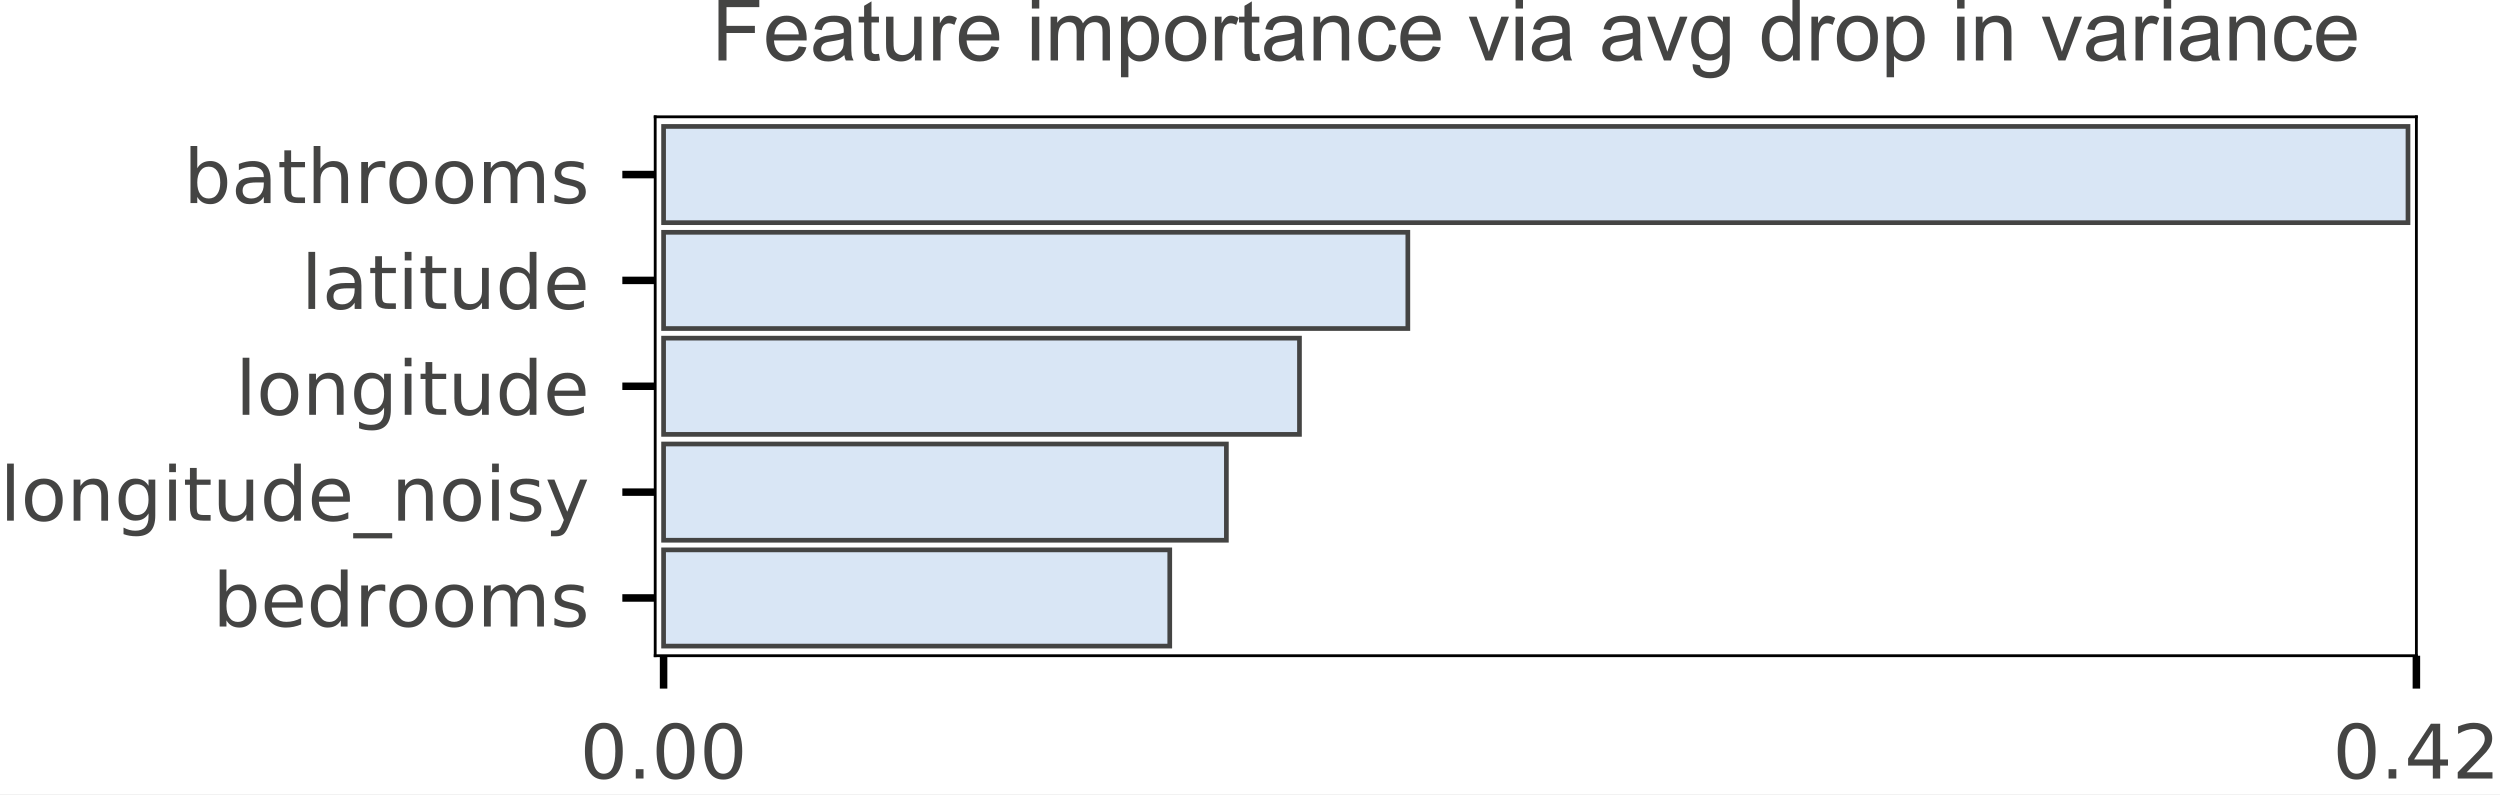
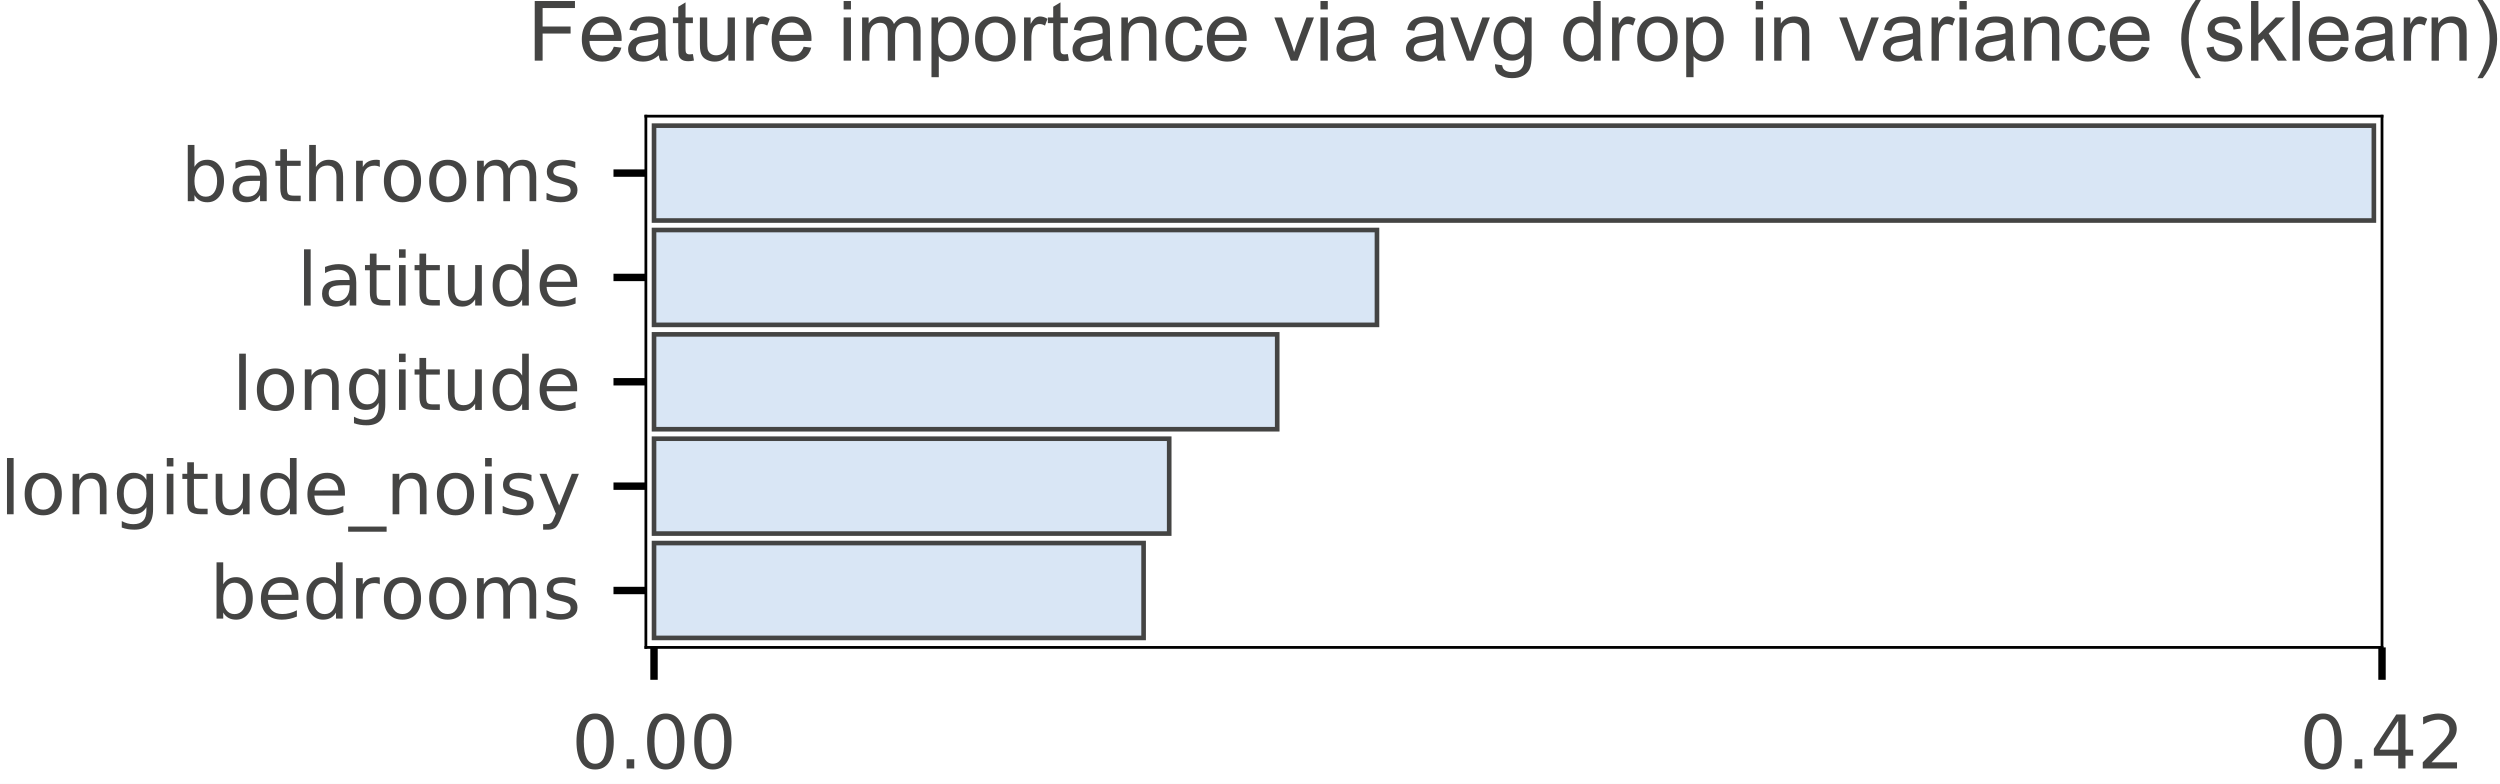
- <svg xmlns="http://www.w3.org/2000/svg" xmlns:xlink="http://www.w3.org/1999/xlink" height="84.585pt" version="1.1" viewBox="0 0 266.28 84.585" width="266.28pt">
+ <svg xmlns="http://www.w3.org/2000/svg" xmlns:xlink="http://www.w3.org/1999/xlink" height="84.694pt" version="1.1" viewBox="0 0 270.122 84.694" width="270.122pt">
  <defs>
    <style type="text/css">
*{stroke-linecap:butt;stroke-linejoin:round;}
  </style>
  </defs>
  <g id="figure_1">
    <g id="patch_1">
-       <path d="M 0 84.585  L 266.28 84.585  L 266.28 0  L 0 0  z " style="fill:#ffffff;" />
+       <path d="M 0 84.694  L 270.122 84.694  L 270.122 0  L 0 0  z " style="fill:#ffffff;" />
    </g>
    <g id="axes_1">
      <g id="patch_2">
-         <path d="M 69.786 69.842  L 257.374 69.842  L 257.374 12.442  L 69.786 12.442  z " style="fill:#ffffff;" />
+         <path d="M 69.786 69.952  L 257.374 69.952  L 257.374 12.552  L 69.786 12.552  z " style="fill:#ffffff;" />
      </g>
      <g id="patch_3">
-         <path clip-path="url(#pf14b4a2683)" d="M 70.68 13.467  L 256.48 13.467  L 256.48 23.717  L 70.68 23.717  z " style="fill:#d9e6f5;stroke:#444443;stroke-linejoin:miter;stroke-width:0.5;" />
+         <path clip-path="url(#p168134cb84)" d="M 70.666 13.577  L 256.494 13.577  L 256.494 23.827  L 70.666 23.827  z " style="fill:#d9e6f5;stroke:#444443;stroke-linejoin:miter;stroke-width:0.5;" />
      </g>
      <g id="patch_4">
-         <path clip-path="url(#pf14b4a2683)" d="M 70.68 24.742  L 149.952 24.742  L 149.952 34.992  L 70.68 34.992  z " style="fill:#d9e6f5;stroke:#444443;stroke-linejoin:miter;stroke-width:0.5;" />
+         <path clip-path="url(#p168134cb84)" d="M 70.666 24.852  L 148.78 24.852  L 148.78 35.102  L 70.666 35.102  z " style="fill:#d9e6f5;stroke:#444443;stroke-linejoin:miter;stroke-width:0.5;" />
      </g>
      <g id="patch_5">
-         <path clip-path="url(#pf14b4a2683)" d="M 70.68 36.017  L 138.409 36.017  L 138.409 46.267  L 70.68 46.267  z " style="fill:#d9e6f5;stroke:#444443;stroke-linejoin:miter;stroke-width:0.5;" />
+         <path clip-path="url(#p168134cb84)" d="M 70.666 36.127  L 138.001 36.127  L 138.001 46.377  L 70.666 46.377  z " style="fill:#d9e6f5;stroke:#444443;stroke-linejoin:miter;stroke-width:0.5;" />
      </g>
      <g id="patch_6">
-         <path clip-path="url(#pf14b4a2683)" d="M 70.68 47.292  L 130.624 47.292  L 130.624 57.542  L 70.68 57.542  z " style="fill:#d9e6f5;stroke:#444443;stroke-linejoin:miter;stroke-width:0.5;" />
+         <path clip-path="url(#p168134cb84)" d="M 70.666 47.402  L 126.331 47.402  L 126.331 57.652  L 70.666 57.652  z " style="fill:#d9e6f5;stroke:#444443;stroke-linejoin:miter;stroke-width:0.5;" />
      </g>
      <g id="patch_7">
-         <path clip-path="url(#pf14b4a2683)" d="M 70.68 58.567  L 124.593 58.567  L 124.593 68.817  L 70.68 68.817  z " style="fill:#d9e6f5;stroke:#444443;stroke-linejoin:miter;stroke-width:0.5;" />
+         <path clip-path="url(#p168134cb84)" d="M 70.666 58.677  L 123.565 58.677  L 123.565 68.927  L 70.666 68.927  z " style="fill:#d9e6f5;stroke:#444443;stroke-linejoin:miter;stroke-width:0.5;" />
      </g>
      <g id="matplotlib.axis_1">
        <g id="xtick_1">
          <g id="line2d_1">
            <defs>
-               <path d="M 0 0  L 0 3.5  " id="m65340c2138" style="stroke:#000000;stroke-width:0.8;" />
-             </defs>
-             <g>
-               <use style="stroke:#000000;stroke-width:0.8;" x="70.68" xlink:href="#m65340c2138" y="69.842" />
+               <path d="M 0 0  L 0 3.5  " id="mb8f9419ce2" style="stroke:#000000;stroke-width:0.8;" />
+             </defs>
+             <g>
+               <use style="stroke:#000000;stroke-width:0.8;" x="70.666" xlink:href="#mb8f9419ce2" y="69.952" />
            </g>
          </g>
          <g id="text_1">
            <defs>
              <path d="M 31.781 66.406  Q 24.172 66.406 20.328 58.906  Q 16.5 51.422 16.5 36.375  Q 16.5 21.391 20.328 13.891  Q 24.172 6.391 31.781 6.391  Q 39.453 6.391 43.281 13.891  Q 47.125 21.391 47.125 36.375  Q 47.125 51.422 43.281 58.906  Q 39.453 66.406 31.781 66.406  z M 31.781 74.219  Q 44.047 74.219 50.516 64.516  Q 56.984 54.828 56.984 36.375  Q 56.984 17.969 50.516 8.266  Q 44.047 -1.422 31.781 -1.422  Q 19.531 -1.422 13.062 8.266  Q 6.594 17.969 6.594 36.375  Q 6.594 54.828 13.062 64.516  Q 19.531 74.219 31.781 74.219  z " id="DejaVuSans-30" />
              <path d="M 10.688 12.406  L 21 12.406  L 21 0  L 10.688 0  z " id="DejaVuSans-2e" />
            </defs>
-             <g style="fill:#444443;" transform="translate(61.77332 82.92078)scale(0.08 -0.08)">
+             <g style="fill:#444443;" transform="translate(61.75968 83.03047)scale(0.08 -0.08)">
              <use xlink:href="#DejaVuSans-30" />
              <use x="63.623" xlink:href="#DejaVuSans-2e" />
              <use x="95.41" xlink:href="#DejaVuSans-30" />
              <use x="159.033" xlink:href="#DejaVuSans-30" />
            </g>
          </g>
        </g>
        <g id="xtick_2">
          <g id="line2d_2">
            <g>
-               <use style="stroke:#000000;stroke-width:0.8;" x="257.374" xlink:href="#m65340c2138" y="69.842" />
+               <use style="stroke:#000000;stroke-width:0.8;" x="257.374" xlink:href="#mb8f9419ce2" y="69.952" />
            </g>
          </g>
          <g id="text_2">
            <defs>
              <path d="M 37.797 64.312  L 12.891 25.391  L 37.797 25.391  z M 35.203 72.906  L 47.609 72.906  L 47.609 25.391  L 58.016 25.391  L 58.016 17.188  L 47.609 17.188  L 47.609 0  L 37.797 0  L 37.797 17.188  L 4.891 17.188  L 4.891 26.703  z " id="DejaVuSans-34" />
              <path d="M 19.188 8.297  L 53.609 8.297  L 53.609 0  L 7.328 0  L 7.328 8.297  Q 12.938 14.109 22.625 23.891  Q 32.328 33.688 34.812 36.531  Q 39.547 41.844 41.422 45.531  Q 43.312 49.219 43.312 52.781  Q 43.312 58.594 39.234 62.25  Q 35.156 65.922 28.609 65.922  Q 23.969 65.922 18.812 64.312  Q 13.672 62.703 7.812 59.422  L 7.812 69.391  Q 13.766 71.781 18.938 73  Q 24.125 74.219 28.422 74.219  Q 39.75 74.219 46.484 68.547  Q 53.219 62.891 53.219 53.422  Q 53.219 48.922 51.531 44.891  Q 49.859 40.875 45.406 35.406  Q 44.188 33.984 37.641 27.219  Q 31.109 20.453 19.188 8.297  z " id="DejaVuSans-32" />
            </defs>
-             <g style="fill:#444443;" transform="translate(248.4675 82.92078)scale(0.08 -0.08)">
+             <g style="fill:#444443;" transform="translate(248.4675 83.03047)scale(0.08 -0.08)">
              <use xlink:href="#DejaVuSans-30" />
              <use x="63.623" xlink:href="#DejaVuSans-2e" />
              <use x="95.41" xlink:href="#DejaVuSans-34" />
              <use x="159.033" xlink:href="#DejaVuSans-32" />
            </g>
          </g>
        </g>
      </g>
      <g id="matplotlib.axis_2">
        <g id="ytick_1">
          <g id="line2d_3">
            <defs>
-               <path d="M 0 0  L -3.5 0  " id="m70dd3f0c8f" style="stroke:#000000;stroke-width:0.8;" />
-             </defs>
-             <g>
-               <use style="stroke:#000000;stroke-width:0.8;" x="69.786" xlink:href="#m70dd3f0c8f" y="18.592" />
+               <path d="M 0 0  L -3.5 0  " id="m53a889e660" style="stroke:#000000;stroke-width:0.8;" />
+             </defs>
+             <g>
+               <use style="stroke:#000000;stroke-width:0.8;" x="69.786" xlink:href="#m53a889e660" y="18.702" />
            </g>
          </g>
          <g id="text_3">
            <defs>
              <path d="M 48.688 27.297  Q 48.688 37.203 44.609 42.844  Q 40.531 48.484 33.406 48.484  Q 26.266 48.484 22.188 42.844  Q 18.109 37.203 18.109 27.297  Q 18.109 17.391 22.188 11.75  Q 26.266 6.109 33.406 6.109  Q 40.531 6.109 44.609 11.75  Q 48.688 17.391 48.688 27.297  z M 18.109 46.391  Q 20.953 51.266 25.266 53.625  Q 29.594 56 35.594 56  Q 45.562 56 51.781 48.094  Q 58.016 40.188 58.016 27.297  Q 58.016 14.406 51.781 6.484  Q 45.562 -1.422 35.594 -1.422  Q 29.594 -1.422 25.266 0.953  Q 20.953 3.328 18.109 8.203  L 18.109 0  L 9.078 0  L 9.078 75.984  L 18.109 75.984  z " id="DejaVuSans-62" />
              <path d="M 34.281 27.484  Q 23.391 27.484 19.188 25  Q 14.984 22.516 14.984 16.5  Q 14.984 11.719 18.141 8.906  Q 21.297 6.109 26.703 6.109  Q 34.188 6.109 38.703 11.406  Q 43.219 16.703 43.219 25.484  L 43.219 27.484  z M 52.203 31.203  L 52.203 0  L 43.219 0  L 43.219 8.297  Q 40.141 3.328 35.547 0.953  Q 30.953 -1.422 24.312 -1.422  Q 15.922 -1.422 10.953 3.297  Q 6 8.016 6 15.922  Q 6 25.141 12.172 29.828  Q 18.359 34.516 30.609 34.516  L 43.219 34.516  L 43.219 35.406  Q 43.219 41.609 39.141 45  Q 35.062 48.391 27.688 48.391  Q 23 48.391 18.547 47.266  Q 14.109 46.141 10.016 43.891  L 10.016 52.203  Q 14.938 54.109 19.578 55.047  Q 24.219 56 28.609 56  Q 40.484 56 46.344 49.844  Q 52.203 43.703 52.203 31.203  z " id="DejaVuSans-61" />
              <path d="M 18.312 70.219  L 18.312 54.688  L 36.812 54.688  L 36.812 47.703  L 18.312 47.703  L 18.312 18.016  Q 18.312 11.328 20.141 9.422  Q 21.969 7.516 27.594 7.516  L 36.812 7.516  L 36.812 0  L 27.594 0  Q 17.188 0 13.234 3.875  Q 9.281 7.766 9.281 18.016  L 9.281 47.703  L 2.688 47.703  L 2.688 54.688  L 9.281 54.688  L 9.281 70.219  z " id="DejaVuSans-74" />
              <path d="M 54.891 33.016  L 54.891 0  L 45.906 0  L 45.906 32.719  Q 45.906 40.484 42.875 44.328  Q 39.844 48.188 33.797 48.188  Q 26.516 48.188 22.312 43.547  Q 18.109 38.922 18.109 30.906  L 18.109 0  L 9.078 0  L 9.078 75.984  L 18.109 75.984  L 18.109 46.188  Q 21.344 51.125 25.703 53.562  Q 30.078 56 35.797 56  Q 45.219 56 50.047 50.172  Q 54.891 44.344 54.891 33.016  z " id="DejaVuSans-68" />
              <path d="M 41.109 46.297  Q 39.594 47.172 37.812 47.578  Q 36.031 48 33.891 48  Q 26.266 48 22.188 43.047  Q 18.109 38.094 18.109 28.812  L 18.109 0  L 9.078 0  L 9.078 54.688  L 18.109 54.688  L 18.109 46.188  Q 20.953 51.172 25.484 53.578  Q 30.031 56 36.531 56  Q 37.453 56 38.578 55.875  Q 39.703 55.766 41.062 55.516  z " id="DejaVuSans-72" />
              <path d="M 30.609 48.391  Q 23.391 48.391 19.188 42.75  Q 14.984 37.109 14.984 27.297  Q 14.984 17.484 19.156 11.844  Q 23.344 6.203 30.609 6.203  Q 37.797 6.203 41.984 11.859  Q 46.188 17.531 46.188 27.297  Q 46.188 37.016 41.984 42.703  Q 37.797 48.391 30.609 48.391  z M 30.609 56  Q 42.328 56 49.016 48.375  Q 55.719 40.766 55.719 27.297  Q 55.719 13.875 49.016 6.219  Q 42.328 -1.422 30.609 -1.422  Q 18.844 -1.422 12.172 6.219  Q 5.516 13.875 5.516 27.297  Q 5.516 40.766 12.172 48.375  Q 18.844 56 30.609 56  z " id="DejaVuSans-6f" />
              <path d="M 52 44.188  Q 55.375 50.25 60.062 53.125  Q 64.75 56 71.094 56  Q 79.641 56 84.281 50.016  Q 88.922 44.047 88.922 33.016  L 88.922 0  L 79.891 0  L 79.891 32.719  Q 79.891 40.578 77.094 44.375  Q 74.312 48.188 68.609 48.188  Q 61.625 48.188 57.562 43.547  Q 53.516 38.922 53.516 30.906  L 53.516 0  L 44.484 0  L 44.484 32.719  Q 44.484 40.625 41.703 44.406  Q 38.922 48.188 33.109 48.188  Q 26.219 48.188 22.156 43.531  Q 18.109 38.875 18.109 30.906  L 18.109 0  L 9.078 0  L 9.078 54.688  L 18.109 54.688  L 18.109 46.188  Q 21.188 51.219 25.484 53.609  Q 29.781 56 35.688 56  Q 41.656 56 45.828 52.969  Q 50 49.953 52 44.188  z " id="DejaVuSans-6d" />
              <path d="M 44.281 53.078  L 44.281 44.578  Q 40.484 46.531 36.375 47.5  Q 32.281 48.484 27.875 48.484  Q 21.188 48.484 17.844 46.438  Q 14.5 44.391 14.5 40.281  Q 14.5 37.156 16.891 35.375  Q 19.281 33.594 26.516 31.984  L 29.594 31.297  Q 39.156 29.25 43.188 25.516  Q 47.219 21.781 47.219 15.094  Q 47.219 7.469 41.188 3.016  Q 35.156 -1.422 24.609 -1.422  Q 20.219 -1.422 15.453 -0.562  Q 10.688 0.297 5.422 2  L 5.422 11.281  Q 10.406 8.688 15.234 7.391  Q 20.062 6.109 24.812 6.109  Q 31.156 6.109 34.562 8.281  Q 37.984 10.453 37.984 14.406  Q 37.984 18.062 35.516 20.016  Q 33.062 21.969 24.703 23.781  L 21.578 24.516  Q 13.234 26.266 9.516 29.906  Q 5.812 33.547 5.812 39.891  Q 5.812 47.609 11.281 51.797  Q 16.75 56 26.812 56  Q 31.781 56 36.172 55.266  Q 40.578 54.547 44.281 53.078  z " id="DejaVuSans-73" />
            </defs>
-             <g style="fill:#444443;" transform="translate(19.5625 21.63141)scale(0.08 -0.08)">
+             <g style="fill:#444443;" transform="translate(19.5625 21.74109)scale(0.08 -0.08)">
              <use xlink:href="#DejaVuSans-62" />
              <use x="63.477" xlink:href="#DejaVuSans-61" />
              <use x="124.756" xlink:href="#DejaVuSans-74" />
              <use x="163.965" xlink:href="#DejaVuSans-68" />
              <use x="227.344" xlink:href="#DejaVuSans-72" />
              <use x="268.426" xlink:href="#DejaVuSans-6f" />
              <use x="329.607" xlink:href="#DejaVuSans-6f" />
              <use x="390.789" xlink:href="#DejaVuSans-6d" />
              <use x="488.201" xlink:href="#DejaVuSans-73" />
            </g>
          </g>
        </g>
        <g id="ytick_2">
          <g id="line2d_4">
            <g>
-               <use style="stroke:#000000;stroke-width:0.8;" x="69.786" xlink:href="#m70dd3f0c8f" y="29.867" />
+               <use style="stroke:#000000;stroke-width:0.8;" x="69.786" xlink:href="#m53a889e660" y="29.977" />
            </g>
          </g>
          <g id="text_4">
            <defs>
              <path d="M 9.422 75.984  L 18.406 75.984  L 18.406 0  L 9.422 0  z " id="DejaVuSans-6c" />
              <path d="M 9.422 54.688  L 18.406 54.688  L 18.406 0  L 9.422 0  z M 9.422 75.984  L 18.406 75.984  L 18.406 64.594  L 9.422 64.594  z " id="DejaVuSans-69" />
              <path d="M 8.5 21.578  L 8.5 54.688  L 17.484 54.688  L 17.484 21.922  Q 17.484 14.156 20.5 10.266  Q 23.531 6.391 29.594 6.391  Q 36.859 6.391 41.078 11.031  Q 45.312 15.672 45.312 23.688  L 45.312 54.688  L 54.297 54.688  L 54.297 0  L 45.312 0  L 45.312 8.406  Q 42.047 3.422 37.719 1  Q 33.406 -1.422 27.688 -1.422  Q 18.266 -1.422 13.375 4.438  Q 8.5 10.297 8.5 21.578  z M 31.109 56  z " id="DejaVuSans-75" />
              <path d="M 45.406 46.391  L 45.406 75.984  L 54.391 75.984  L 54.391 0  L 45.406 0  L 45.406 8.203  Q 42.578 3.328 38.25 0.953  Q 33.938 -1.422 27.875 -1.422  Q 17.969 -1.422 11.734 6.484  Q 5.516 14.406 5.516 27.297  Q 5.516 40.188 11.734 48.094  Q 17.969 56 27.875 56  Q 33.938 56 38.25 53.625  Q 42.578 51.266 45.406 46.391  z M 14.797 27.297  Q 14.797 17.391 18.875 11.75  Q 22.953 6.109 30.078 6.109  Q 37.203 6.109 41.297 11.75  Q 45.406 17.391 45.406 27.297  Q 45.406 37.203 41.297 42.844  Q 37.203 48.484 30.078 48.484  Q 22.953 48.484 18.875 42.844  Q 14.797 37.203 14.797 27.297  z " id="DejaVuSans-64" />
              <path d="M 56.203 29.594  L 56.203 25.203  L 14.891 25.203  Q 15.484 15.922 20.484 11.062  Q 25.484 6.203 34.422 6.203  Q 39.594 6.203 44.453 7.469  Q 49.312 8.734 54.109 11.281  L 54.109 2.781  Q 49.266 0.734 44.188 -0.344  Q 39.109 -1.422 33.891 -1.422  Q 20.797 -1.422 13.156 6.188  Q 5.516 13.812 5.516 26.812  Q 5.516 40.234 12.766 48.109  Q 20.016 56 32.328 56  Q 43.359 56 49.781 48.891  Q 56.203 41.797 56.203 29.594  z M 47.219 32.234  Q 47.125 39.594 43.094 43.984  Q 39.062 48.391 32.422 48.391  Q 24.906 48.391 20.391 44.141  Q 15.875 39.891 15.188 32.172  z " id="DejaVuSans-65" />
            </defs>
-             <g style="fill:#444443;" transform="translate(32.095 32.90641)scale(0.08 -0.08)">
+             <g style="fill:#444443;" transform="translate(32.095 33.01609)scale(0.08 -0.08)">
              <use xlink:href="#DejaVuSans-6c" />
              <use x="27.783" xlink:href="#DejaVuSans-61" />
              <use x="89.062" xlink:href="#DejaVuSans-74" />
              <use x="128.271" xlink:href="#DejaVuSans-69" />
              <use x="156.055" xlink:href="#DejaVuSans-74" />
              <use x="195.264" xlink:href="#DejaVuSans-75" />
              <use x="258.643" xlink:href="#DejaVuSans-64" />
              <use x="322.119" xlink:href="#DejaVuSans-65" />
            </g>
          </g>
        </g>
        <g id="ytick_3">
          <g id="line2d_5">
            <g>
-               <use style="stroke:#000000;stroke-width:0.8;" x="69.786" xlink:href="#m70dd3f0c8f" y="41.142" />
+               <use style="stroke:#000000;stroke-width:0.8;" x="69.786" xlink:href="#m53a889e660" y="41.252" />
            </g>
          </g>
          <g id="text_5">
            <defs>
              <path d="M 54.891 33.016  L 54.891 0  L 45.906 0  L 45.906 32.719  Q 45.906 40.484 42.875 44.328  Q 39.844 48.188 33.797 48.188  Q 26.516 48.188 22.312 43.547  Q 18.109 38.922 18.109 30.906  L 18.109 0  L 9.078 0  L 9.078 54.688  L 18.109 54.688  L 18.109 46.188  Q 21.344 51.125 25.703 53.562  Q 30.078 56 35.797 56  Q 45.219 56 50.047 50.172  Q 54.891 44.344 54.891 33.016  z " id="DejaVuSans-6e" />
              <path d="M 45.406 27.984  Q 45.406 37.75 41.375 43.109  Q 37.359 48.484 30.078 48.484  Q 22.859 48.484 18.828 43.109  Q 14.797 37.75 14.797 27.984  Q 14.797 18.266 18.828 12.891  Q 22.859 7.516 30.078 7.516  Q 37.359 7.516 41.375 12.891  Q 45.406 18.266 45.406 27.984  z M 54.391 6.781  Q 54.391 -7.172 48.188 -13.984  Q 42 -20.797 29.203 -20.797  Q 24.469 -20.797 20.266 -20.094  Q 16.062 -19.391 12.109 -17.922  L 12.109 -9.188  Q 16.062 -11.328 19.922 -12.344  Q 23.781 -13.375 27.781 -13.375  Q 36.625 -13.375 41.016 -8.766  Q 45.406 -4.156 45.406 5.172  L 45.406 9.625  Q 42.625 4.781 38.281 2.391  Q 33.938 0 27.875 0  Q 17.828 0 11.672 7.656  Q 5.516 15.328 5.516 27.984  Q 5.516 40.672 11.672 48.328  Q 17.828 56 27.875 56  Q 33.938 56 38.281 53.609  Q 42.625 51.219 45.406 46.391  L 45.406 54.688  L 54.391 54.688  z " id="DejaVuSans-67" />
            </defs>
-             <g style="fill:#444443;" transform="translate(25.09 44.18141)scale(0.08 -0.08)">
+             <g style="fill:#444443;" transform="translate(25.09 44.29109)scale(0.08 -0.08)">
              <use xlink:href="#DejaVuSans-6c" />
              <use x="27.783" xlink:href="#DejaVuSans-6f" />
              <use x="88.965" xlink:href="#DejaVuSans-6e" />
              <use x="152.344" xlink:href="#DejaVuSans-67" />
              <use x="215.82" xlink:href="#DejaVuSans-69" />
              <use x="243.604" xlink:href="#DejaVuSans-74" />
              <use x="282.812" xlink:href="#DejaVuSans-75" />
              <use x="346.191" xlink:href="#DejaVuSans-64" />
              <use x="409.668" xlink:href="#DejaVuSans-65" />
            </g>
          </g>
        </g>
        <g id="ytick_4">
          <g id="line2d_6">
            <g>
-               <use style="stroke:#000000;stroke-width:0.8;" x="69.786" xlink:href="#m70dd3f0c8f" y="52.417" />
+               <use style="stroke:#000000;stroke-width:0.8;" x="69.786" xlink:href="#m53a889e660" y="52.527" />
            </g>
          </g>
          <g id="text_6">
            <defs>
              <path d="M 50.984 -16.609  L 50.984 -23.578  L -0.984 -23.578  L -0.984 -16.609  z " id="DejaVuSans-5f" />
              <path d="M 32.172 -5.078  Q 28.375 -14.844 24.75 -17.812  Q 21.141 -20.797 15.094 -20.797  L 7.906 -20.797  L 7.906 -13.281  L 13.188 -13.281  Q 16.891 -13.281 18.938 -11.516  Q 21 -9.766 23.484 -3.219  L 25.094 0.875  L 2.984 54.688  L 12.5 54.688  L 29.594 11.922  L 46.688 54.688  L 56.203 54.688  z " id="DejaVuSans-79" />
            </defs>
-             <g style="fill:#444443;" transform="translate(0 55.45641)scale(0.08 -0.08)">
+             <g style="fill:#444443;" transform="translate(0 55.56609)scale(0.08 -0.08)">
              <use xlink:href="#DejaVuSans-6c" />
              <use x="27.783" xlink:href="#DejaVuSans-6f" />
              <use x="88.965" xlink:href="#DejaVuSans-6e" />
              <use x="152.344" xlink:href="#DejaVuSans-67" />
              <use x="215.82" xlink:href="#DejaVuSans-69" />
              <use x="243.604" xlink:href="#DejaVuSans-74" />
              <use x="282.812" xlink:href="#DejaVuSans-75" />
              <use x="346.191" xlink:href="#DejaVuSans-64" />
              <use x="409.668" xlink:href="#DejaVuSans-65" />
              <use x="471.191" xlink:href="#DejaVuSans-5f" />
              <use x="521.191" xlink:href="#DejaVuSans-6e" />
              <use x="584.57" xlink:href="#DejaVuSans-6f" />
              <use x="645.752" xlink:href="#DejaVuSans-69" />
              <use x="673.535" xlink:href="#DejaVuSans-73" />
              <use x="725.635" xlink:href="#DejaVuSans-79" />
            </g>
          </g>
        </g>
        <g id="ytick_5">
          <g id="line2d_7">
            <g>
-               <use style="stroke:#000000;stroke-width:0.8;" x="69.786" xlink:href="#m70dd3f0c8f" y="63.692" />
+               <use style="stroke:#000000;stroke-width:0.8;" x="69.786" xlink:href="#m53a889e660" y="63.802" />
            </g>
          </g>
          <g id="text_7">
-             <g style="fill:#444443;" transform="translate(22.67 66.73141)scale(0.08 -0.08)">
+             <g style="fill:#444443;" transform="translate(22.67 66.84109)scale(0.08 -0.08)">
              <use xlink:href="#DejaVuSans-62" />
              <use x="63.477" xlink:href="#DejaVuSans-65" />
              <use x="125" xlink:href="#DejaVuSans-64" />
              <use x="188.477" xlink:href="#DejaVuSans-72" />
              <use x="229.559" xlink:href="#DejaVuSans-6f" />
              <use x="290.74" xlink:href="#DejaVuSans-6f" />
              <use x="351.922" xlink:href="#DejaVuSans-6d" />
              <use x="449.334" xlink:href="#DejaVuSans-73" />
            </g>
          </g>
        </g>
      </g>
      <g id="patch_8">
-         <path d="M 69.786 69.842  L 69.786 12.442  " style="fill:none;stroke:#000000;stroke-linecap:square;stroke-linejoin:miter;stroke-width:0.3;" />
+         <path d="M 69.786 69.952  L 69.786 12.552  " style="fill:none;stroke:#000000;stroke-linecap:square;stroke-linejoin:miter;stroke-width:0.3;" />
      </g>
      <g id="patch_9">
-         <path d="M 257.374 69.842  L 257.374 12.442  " style="fill:none;stroke:#000000;stroke-linecap:square;stroke-linejoin:miter;stroke-width:0.3;" />
+         <path d="M 257.374 69.952  L 257.374 12.552  " style="fill:none;stroke:#000000;stroke-linecap:square;stroke-linejoin:miter;stroke-width:0.3;" />
      </g>
      <g id="patch_10">
-         <path d="M 69.786 69.842  L 257.374 69.842  " style="fill:none;stroke:#000000;stroke-linecap:square;stroke-linejoin:miter;stroke-width:0.3;" />
+         <path d="M 69.786 69.952  L 257.374 69.952  " style="fill:none;stroke:#000000;stroke-linecap:square;stroke-linejoin:miter;stroke-width:0.3;" />
      </g>
      <g id="patch_11">
-         <path d="M 69.786 12.442  L 257.374 12.442  " style="fill:none;stroke:#000000;stroke-linecap:square;stroke-linejoin:miter;stroke-width:0.3;" />
+         <path d="M 69.786 12.552  L 257.374 12.552  " style="fill:none;stroke:#000000;stroke-linecap:square;stroke-linejoin:miter;stroke-width:0.3;" />
      </g>
      <g id="text_8">
        <defs>
          <path d="M 8.203 0  L 8.203 71.578  L 56.5 71.578  L 56.5 63.141  L 17.672 63.141  L 17.672 40.969  L 51.266 40.969  L 51.266 32.516  L 17.672 32.516  L 17.672 0  z " id="ArialMT-46" />
          <path d="M 42.094 16.703  L 51.172 15.578  Q 49.031 7.625 43.219 3.219  Q 37.406 -1.172 28.375 -1.172  Q 17 -1.172 10.328 5.828  Q 3.656 12.844 3.656 25.484  Q 3.656 38.578 10.391 45.797  Q 17.141 53.031 27.875 53.031  Q 38.281 53.031 44.875 45.953  Q 51.469 38.875 51.469 26.031  Q 51.469 25.25 51.422 23.688  L 12.75 23.688  Q 13.234 15.141 17.578 10.594  Q 21.922 6.062 28.422 6.062  Q 33.25 6.062 36.672 8.594  Q 40.094 11.141 42.094 16.703  z M 13.234 30.906  L 42.188 30.906  Q 41.609 37.453 38.875 40.719  Q 34.672 45.797 27.984 45.797  Q 21.922 45.797 17.797 41.75  Q 13.672 37.703 13.234 30.906  z " id="ArialMT-65" />
          <path d="M 40.438 6.391  Q 35.547 2.25 31.031 0.531  Q 26.516 -1.172 21.344 -1.172  Q 12.797 -1.172 8.203 3  Q 3.609 7.172 3.609 13.672  Q 3.609 17.484 5.344 20.625  Q 7.078 23.781 9.891 25.688  Q 12.703 27.594 16.219 28.562  Q 18.797 29.25 24.031 29.891  Q 34.672 31.156 39.703 32.906  Q 39.75 34.719 39.75 35.203  Q 39.75 40.578 37.25 42.781  Q 33.891 45.75 27.25 45.75  Q 21.047 45.75 18.094 43.578  Q 15.141 41.406 13.719 35.891  L 5.125 37.062  Q 6.297 42.578 8.984 45.969  Q 11.672 49.359 16.75 51.188  Q 21.828 53.031 28.516 53.031  Q 35.156 53.031 39.297 51.469  Q 43.453 49.906 45.406 47.531  Q 47.359 45.172 48.141 41.547  Q 48.578 39.312 48.578 33.453  L 48.578 21.734  Q 48.578 9.469 49.141 6.219  Q 49.703 2.984 51.375 0  L 42.188 0  Q 40.828 2.734 40.438 6.391  z M 39.703 26.031  Q 34.906 24.078 25.344 22.703  Q 19.922 21.922 17.672 20.938  Q 15.438 19.969 14.203 18.094  Q 12.984 16.219 12.984 13.922  Q 12.984 10.406 15.641 8.062  Q 18.312 5.719 23.438 5.719  Q 28.516 5.719 32.469 7.938  Q 36.422 10.156 38.281 14.016  Q 39.703 17 39.703 22.797  z " id="ArialMT-61" />
          <path d="M 25.781 7.859  L 27.047 0.094  Q 23.344 -0.688 20.406 -0.688  Q 15.625 -0.688 12.984 0.828  Q 10.359 2.344 9.281 4.812  Q 8.203 7.281 8.203 15.188  L 8.203 45.016  L 1.766 45.016  L 1.766 51.859  L 8.203 51.859  L 8.203 64.703  L 16.938 69.969  L 16.938 51.859  L 25.781 51.859  L 25.781 45.016  L 16.938 45.016  L 16.938 14.703  Q 16.938 10.938 17.406 9.859  Q 17.875 8.797 18.922 8.156  Q 19.969 7.516 21.922 7.516  Q 23.391 7.516 25.781 7.859  z " id="ArialMT-74" />
          <path d="M 40.578 0  L 40.578 7.625  Q 34.516 -1.172 24.125 -1.172  Q 19.531 -1.172 15.547 0.578  Q 11.578 2.344 9.641 5  Q 7.719 7.672 6.938 11.531  Q 6.391 14.109 6.391 19.734  L 6.391 51.859  L 15.188 51.859  L 15.188 23.094  Q 15.188 16.219 15.719 13.812  Q 16.547 10.359 19.234 8.375  Q 21.922 6.391 25.875 6.391  Q 29.828 6.391 33.297 8.422  Q 36.766 10.453 38.203 13.938  Q 39.656 17.438 39.656 24.078  L 39.656 51.859  L 48.438 51.859  L 48.438 0  z " id="ArialMT-75" />
          <path d="M 6.5 0  L 6.5 51.859  L 14.406 51.859  L 14.406 44  Q 17.438 49.516 20 51.266  Q 22.562 53.031 25.641 53.031  Q 30.078 53.031 34.672 50.203  L 31.641 42.047  Q 28.422 43.953 25.203 43.953  Q 22.312 43.953 20.016 42.219  Q 17.719 40.484 16.75 37.406  Q 15.281 32.719 15.281 27.156  L 15.281 0  z " id="ArialMT-72" />
          <path id="ArialMT-20" />
          <path d="M 6.641 61.469  L 6.641 71.578  L 15.438 71.578  L 15.438 61.469  z M 6.641 0  L 6.641 51.859  L 15.438 51.859  L 15.438 0  z " id="ArialMT-69" />
          <path d="M 6.594 0  L 6.594 51.859  L 14.453 51.859  L 14.453 44.578  Q 16.891 48.391 20.938 50.703  Q 25 53.031 30.172 53.031  Q 35.938 53.031 39.625 50.641  Q 43.312 48.25 44.828 43.953  Q 50.984 53.031 60.844 53.031  Q 68.562 53.031 72.703 48.75  Q 76.859 44.484 76.859 35.594  L 76.859 0  L 68.109 0  L 68.109 32.672  Q 68.109 37.938 67.25 40.25  Q 66.406 42.578 64.156 43.984  Q 61.922 45.406 58.891 45.406  Q 53.422 45.406 49.797 41.766  Q 46.188 38.141 46.188 30.125  L 46.188 0  L 37.406 0  L 37.406 33.688  Q 37.406 39.547 35.25 42.469  Q 33.109 45.406 28.219 45.406  Q 24.516 45.406 21.359 43.453  Q 18.219 41.5 16.797 37.734  Q 15.375 33.984 15.375 26.906  L 15.375 0  z " id="ArialMT-6d" />
          <path d="M 6.594 -19.875  L 6.594 51.859  L 14.594 51.859  L 14.594 45.125  Q 17.438 49.078 21 51.047  Q 24.562 53.031 29.641 53.031  Q 36.281 53.031 41.359 49.609  Q 46.438 46.188 49.016 39.953  Q 51.609 33.734 51.609 26.312  Q 51.609 18.359 48.75 11.984  Q 45.906 5.609 40.453 2.219  Q 35.016 -1.172 29 -1.172  Q 24.609 -1.172 21.109 0.688  Q 17.625 2.547 15.375 5.375  L 15.375 -19.875  z M 14.547 25.641  Q 14.547 15.625 18.594 10.844  Q 22.656 6.062 28.422 6.062  Q 34.281 6.062 38.453 11.016  Q 42.625 15.969 42.625 26.375  Q 42.625 36.281 38.547 41.203  Q 34.469 46.141 28.812 46.141  Q 23.188 46.141 18.859 40.891  Q 14.547 35.641 14.547 25.641  z " id="ArialMT-70" />
          <path d="M 3.328 25.922  Q 3.328 40.328 11.328 47.266  Q 18.016 53.031 27.641 53.031  Q 38.328 53.031 45.109 46.016  Q 51.906 39.016 51.906 26.656  Q 51.906 16.656 48.906 10.906  Q 45.906 5.172 40.156 2  Q 34.422 -1.172 27.641 -1.172  Q 16.75 -1.172 10.031 5.812  Q 3.328 12.797 3.328 25.922  z M 12.359 25.922  Q 12.359 15.969 16.703 11.016  Q 21.047 6.062 27.641 6.062  Q 34.188 6.062 38.531 11.031  Q 42.875 16.016 42.875 26.219  Q 42.875 35.844 38.5 40.797  Q 34.125 45.75 27.641 45.75  Q 21.047 45.75 16.703 40.812  Q 12.359 35.891 12.359 25.922  z " id="ArialMT-6f" />
          <path d="M 6.594 0  L 6.594 51.859  L 14.5 51.859  L 14.5 44.484  Q 20.219 53.031 31 53.031  Q 35.688 53.031 39.625 51.344  Q 43.562 49.656 45.516 46.922  Q 47.469 44.188 48.25 40.438  Q 48.734 37.984 48.734 31.891  L 48.734 0  L 39.938 0  L 39.938 31.547  Q 39.938 36.922 38.906 39.578  Q 37.891 42.234 35.281 43.812  Q 32.672 45.406 29.156 45.406  Q 23.531 45.406 19.453 41.844  Q 15.375 38.281 15.375 28.328  L 15.375 0  z " id="ArialMT-6e" />
          <path d="M 40.438 19  L 49.078 17.875  Q 47.656 8.938 41.812 3.875  Q 35.984 -1.172 27.484 -1.172  Q 16.844 -1.172 10.375 5.781  Q 3.906 12.75 3.906 25.734  Q 3.906 34.125 6.688 40.422  Q 9.469 46.734 15.156 49.875  Q 20.844 53.031 27.547 53.031  Q 35.984 53.031 41.359 48.75  Q 46.734 44.484 48.25 36.625  L 39.703 35.297  Q 38.484 40.531 35.375 43.156  Q 32.281 45.797 27.875 45.797  Q 21.234 45.797 17.078 41.031  Q 12.938 36.281 12.938 25.984  Q 12.938 15.531 16.938 10.797  Q 20.953 6.062 27.391 6.062  Q 32.562 6.062 36.031 9.234  Q 39.5 12.406 40.438 19  z " id="ArialMT-63" />
          <path d="M 21 0  L 1.266 51.859  L 10.547 51.859  L 21.688 20.797  Q 23.484 15.766 25 10.359  Q 26.172 14.453 28.266 20.219  L 39.797 51.859  L 48.828 51.859  L 29.203 0  z " id="ArialMT-76" />
          <path d="M 4.984 -4.297  L 13.531 -5.562  Q 14.062 -9.516 16.5 -11.328  Q 19.781 -13.766 25.438 -13.766  Q 31.547 -13.766 34.859 -11.328  Q 38.188 -8.891 39.359 -4.5  Q 40.047 -1.812 39.984 6.781  Q 34.234 0 25.641 0  Q 14.938 0 9.078 7.719  Q 3.219 15.438 3.219 26.219  Q 3.219 33.641 5.906 39.906  Q 8.594 46.188 13.688 49.609  Q 18.797 53.031 25.688 53.031  Q 34.859 53.031 40.828 45.609  L 40.828 51.859  L 48.922 51.859  L 48.922 7.031  Q 48.922 -5.078 46.453 -10.125  Q 44 -15.188 38.641 -18.109  Q 33.297 -21.047 25.484 -21.047  Q 16.219 -21.047 10.5 -16.875  Q 4.781 -12.703 4.984 -4.297  z M 12.25 26.859  Q 12.25 16.656 16.297 11.969  Q 20.359 7.281 26.469 7.281  Q 32.516 7.281 36.609 11.938  Q 40.719 16.609 40.719 26.562  Q 40.719 36.078 36.5 40.906  Q 32.281 45.75 26.312 45.75  Q 20.453 45.75 16.344 40.984  Q 12.25 36.234 12.25 26.859  z " id="ArialMT-67" />
          <path d="M 40.234 0  L 40.234 6.547  Q 35.297 -1.172 25.734 -1.172  Q 19.531 -1.172 14.328 2.25  Q 9.125 5.672 6.266 11.797  Q 3.422 17.922 3.422 25.875  Q 3.422 33.641 6 39.969  Q 8.594 46.297 13.766 49.656  Q 18.953 53.031 25.344 53.031  Q 30.031 53.031 33.688 51.047  Q 37.359 49.078 39.656 45.906  L 39.656 71.578  L 48.391 71.578  L 48.391 0  z M 12.453 25.875  Q 12.453 15.922 16.641 10.984  Q 20.844 6.062 26.562 6.062  Q 32.328 6.062 36.344 10.766  Q 40.375 15.484 40.375 25.141  Q 40.375 35.797 36.266 40.766  Q 32.172 45.75 26.172 45.75  Q 20.312 45.75 16.375 40.969  Q 12.453 36.188 12.453 25.875  z " id="ArialMT-64" />
+           <path d="M 23.391 -21.047  Q 16.109 -11.859 11.078 0.438  Q 6.062 12.75 6.062 25.922  Q 6.062 37.547 9.812 48.188  Q 14.203 60.547 23.391 72.797  L 29.688 72.797  Q 23.781 62.641 21.875 58.297  Q 18.891 51.562 17.188 44.234  Q 15.094 35.109 15.094 25.875  Q 15.094 2.391 29.688 -21.047  z " id="ArialMT-28" />
+           <path d="M 3.078 15.484  L 11.766 16.844  Q 12.5 11.625 15.844 8.844  Q 19.188 6.062 25.203 6.062  Q 31.25 6.062 34.172 8.516  Q 37.109 10.984 37.109 14.312  Q 37.109 17.281 34.516 19  Q 32.719 20.172 25.531 21.969  Q 15.875 24.422 12.141 26.203  Q 8.406 27.984 6.469 31.125  Q 4.547 34.281 4.547 38.094  Q 4.547 41.547 6.125 44.5  Q 7.719 47.469 10.453 49.422  Q 12.5 50.922 16.031 51.969  Q 19.578 53.031 23.641 53.031  Q 29.734 53.031 34.344 51.266  Q 38.969 49.516 41.156 46.5  Q 43.359 43.5 44.188 38.484  L 35.594 37.312  Q 35.016 41.312 32.203 43.547  Q 29.391 45.797 24.266 45.797  Q 18.219 45.797 15.625 43.797  Q 13.031 41.797 13.031 39.109  Q 13.031 37.406 14.109 36.031  Q 15.188 34.625 17.484 33.688  Q 18.797 33.203 25.25 31.453  Q 34.578 28.953 38.25 27.359  Q 41.938 25.781 44.031 22.75  Q 46.141 19.734 46.141 15.234  Q 46.141 10.844 43.578 6.953  Q 41.016 3.078 36.172 0.953  Q 31.344 -1.172 25.25 -1.172  Q 15.141 -1.172 9.844 3.031  Q 4.547 7.234 3.078 15.484  z " id="ArialMT-73" />
+           <path d="M 6.641 0  L 6.641 71.578  L 15.438 71.578  L 15.438 30.766  L 36.234 51.859  L 47.609 51.859  L 27.781 32.625  L 49.609 0  L 38.766 0  L 21.625 26.516  L 15.438 20.562  L 15.438 0  z " id="ArialMT-6b" />
+           <path d="M 6.391 0  L 6.391 71.578  L 15.188 71.578  L 15.188 0  z " id="ArialMT-6c" />
+           <path d="M 12.359 -21.047  L 6.062 -21.047  Q 20.656 2.391 20.656 25.875  Q 20.656 35.062 18.562 44.094  Q 16.891 51.422 13.922 58.156  Q 12.016 62.547 6.062 72.797  L 12.359 72.797  Q 21.531 60.547 25.922 48.188  Q 29.688 37.547 29.688 25.922  Q 29.688 12.75 24.625 0.438  Q 19.578 -11.859 12.359 -21.047  z " id="ArialMT-29" />
        </defs>
-         <g style="fill:#444443;" transform="translate(75.79063 6.442031)scale(0.09 -0.09)">
+         <g style="fill:#444443;" transform="translate(57.03828 6.551719)scale(0.09 -0.09)">
          <use xlink:href="#ArialMT-46" />
          <use x="61.084" xlink:href="#ArialMT-65" />
          <use x="116.699" xlink:href="#ArialMT-61" />
          <use x="172.314" xlink:href="#ArialMT-74" />
          <use x="200.098" xlink:href="#ArialMT-75" />
          <use x="255.713" xlink:href="#ArialMT-72" />
          <use x="289.014" xlink:href="#ArialMT-65" />
          <use x="344.629" xlink:href="#ArialMT-20" />
          <use x="372.412" xlink:href="#ArialMT-69" />
          <use x="394.629" xlink:href="#ArialMT-6d" />
          <use x="477.93" xlink:href="#ArialMT-70" />
          <use x="533.545" xlink:href="#ArialMT-6f" />
          <use x="589.16" xlink:href="#ArialMT-72" />
          <use x="622.461" xlink:href="#ArialMT-74" />
          <use x="650.244" xlink:href="#ArialMT-61" />
          <use x="705.859" xlink:href="#ArialMT-6e" />
          <use x="761.475" xlink:href="#ArialMT-63" />
          <use x="811.475" xlink:href="#ArialMT-65" />
          <use x="867.09" xlink:href="#ArialMT-20" />
          <use x="894.873" xlink:href="#ArialMT-76" />
          <use x="944.873" xlink:href="#ArialMT-69" />
          <use x="967.09" xlink:href="#ArialMT-61" />
          <use x="1022.705" xlink:href="#ArialMT-20" />
          <use x="1050.488" xlink:href="#ArialMT-61" />
          <use x="1106.104" xlink:href="#ArialMT-76" />
          <use x="1156.104" xlink:href="#ArialMT-67" />
          <use x="1211.719" xlink:href="#ArialMT-20" />
          <use x="1239.502" xlink:href="#ArialMT-64" />
          <use x="1295.117" xlink:href="#ArialMT-72" />
          <use x="1328.418" xlink:href="#ArialMT-6f" />
          <use x="1384.033" xlink:href="#ArialMT-70" />
          <use x="1439.648" xlink:href="#ArialMT-20" />
          <use x="1467.432" xlink:href="#ArialMT-69" />
          <use x="1489.648" xlink:href="#ArialMT-6e" />
          <use x="1545.264" xlink:href="#ArialMT-20" />
          <use x="1573.047" xlink:href="#ArialMT-76" />
          <use x="1623.047" xlink:href="#ArialMT-61" />
          <use x="1678.662" xlink:href="#ArialMT-72" />
          <use x="1711.963" xlink:href="#ArialMT-69" />
          <use x="1734.18" xlink:href="#ArialMT-61" />
          <use x="1789.795" xlink:href="#ArialMT-6e" />
          <use x="1845.41" xlink:href="#ArialMT-63" />
          <use x="1895.41" xlink:href="#ArialMT-65" />
+           <use x="1951.025" xlink:href="#ArialMT-20" />
+           <use x="1978.809" xlink:href="#ArialMT-28" />
+           <use x="2012.109" xlink:href="#ArialMT-73" />
+           <use x="2062.109" xlink:href="#ArialMT-6b" />
+           <use x="2112.109" xlink:href="#ArialMT-6c" />
+           <use x="2134.326" xlink:href="#ArialMT-65" />
+           <use x="2189.941" xlink:href="#ArialMT-61" />
+           <use x="2245.557" xlink:href="#ArialMT-72" />
+           <use x="2278.857" xlink:href="#ArialMT-6e" />
+           <use x="2334.473" xlink:href="#ArialMT-29" />
        </g>
      </g>
    </g>
  </g>
  <defs>
-     <clipPath id="pf14b4a2683">
-       <rect height="57.4" width="187.588" x="69.786" y="12.442" />
+     <clipPath id="p168134cb84">
+       <rect height="57.4" width="187.588" x="69.786" y="12.552" />
    </clipPath>
  </defs>
</svg>
